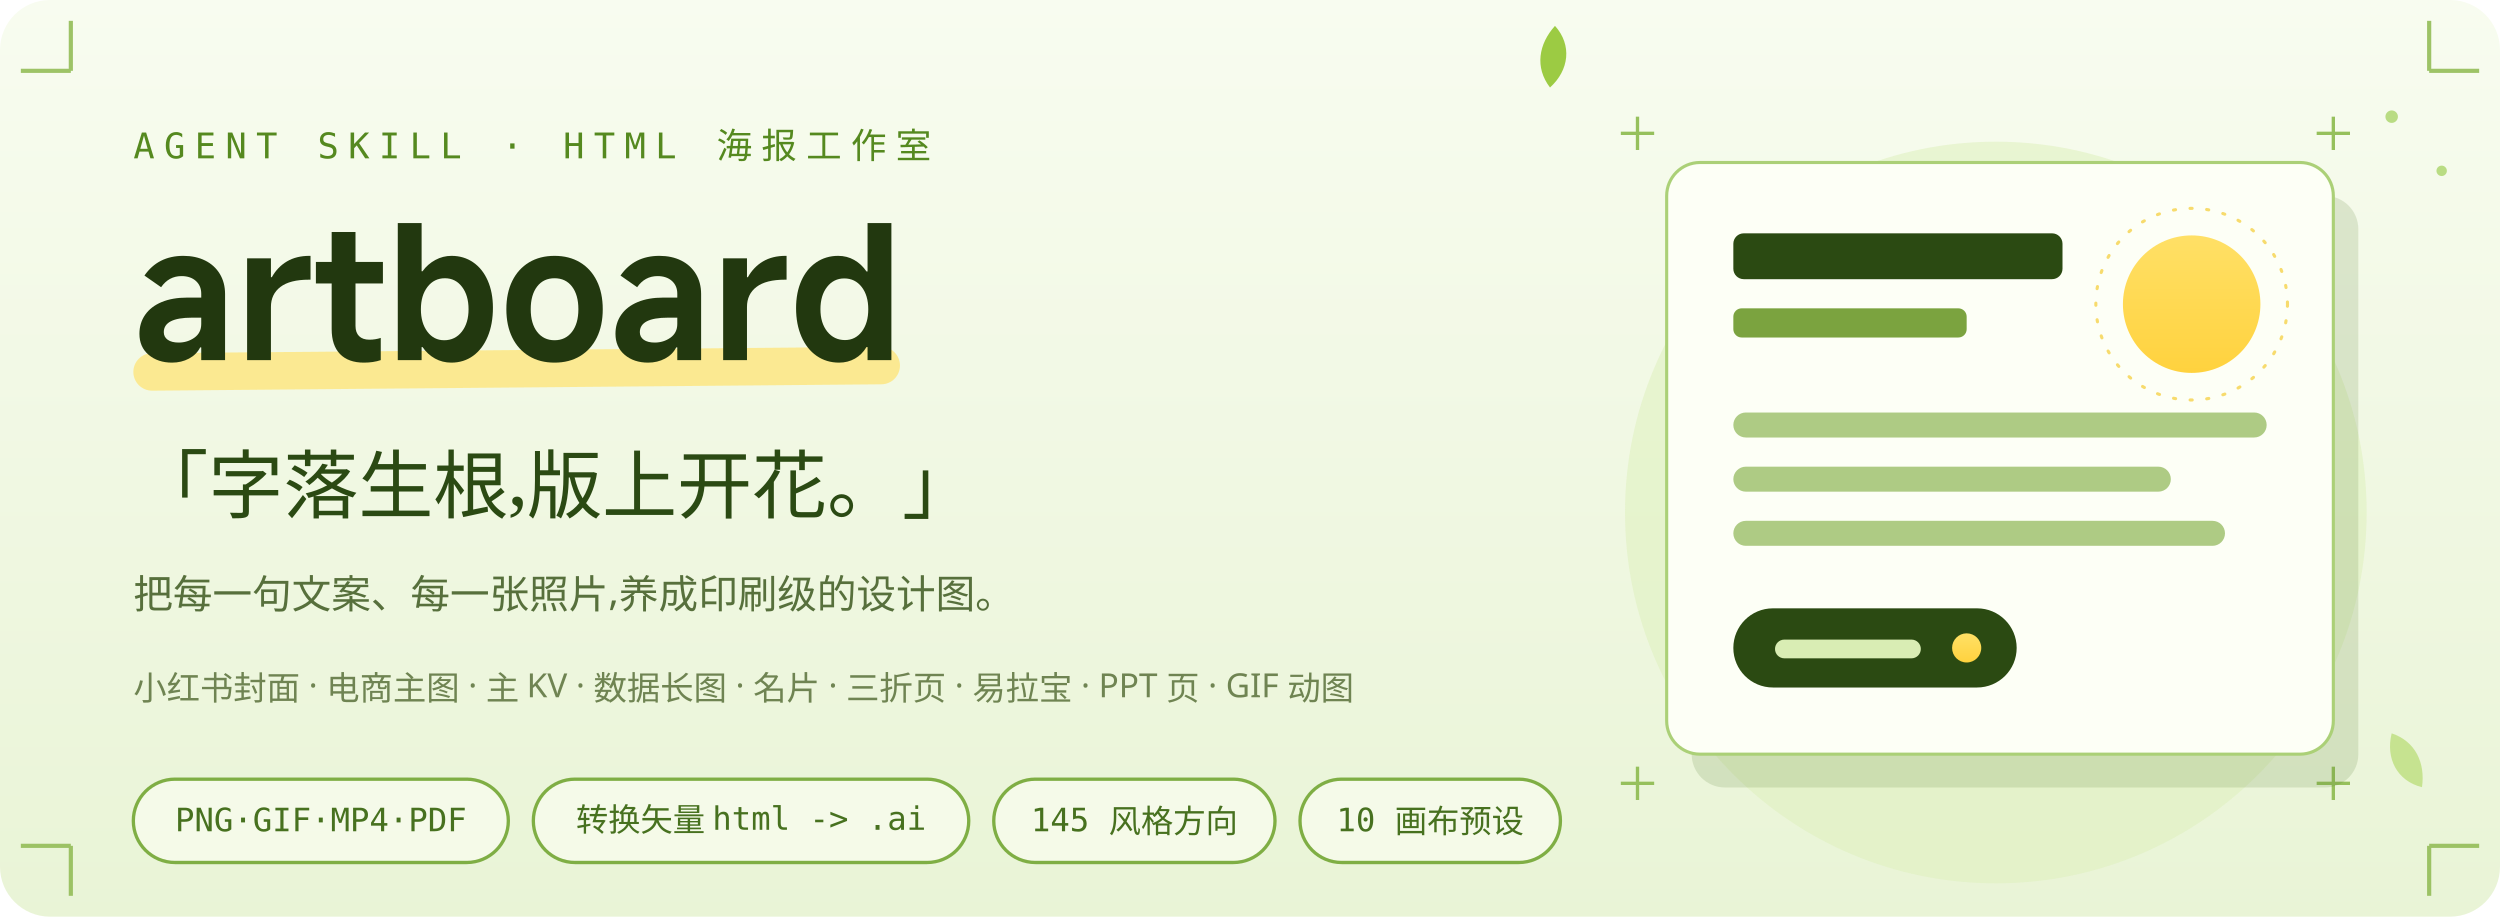
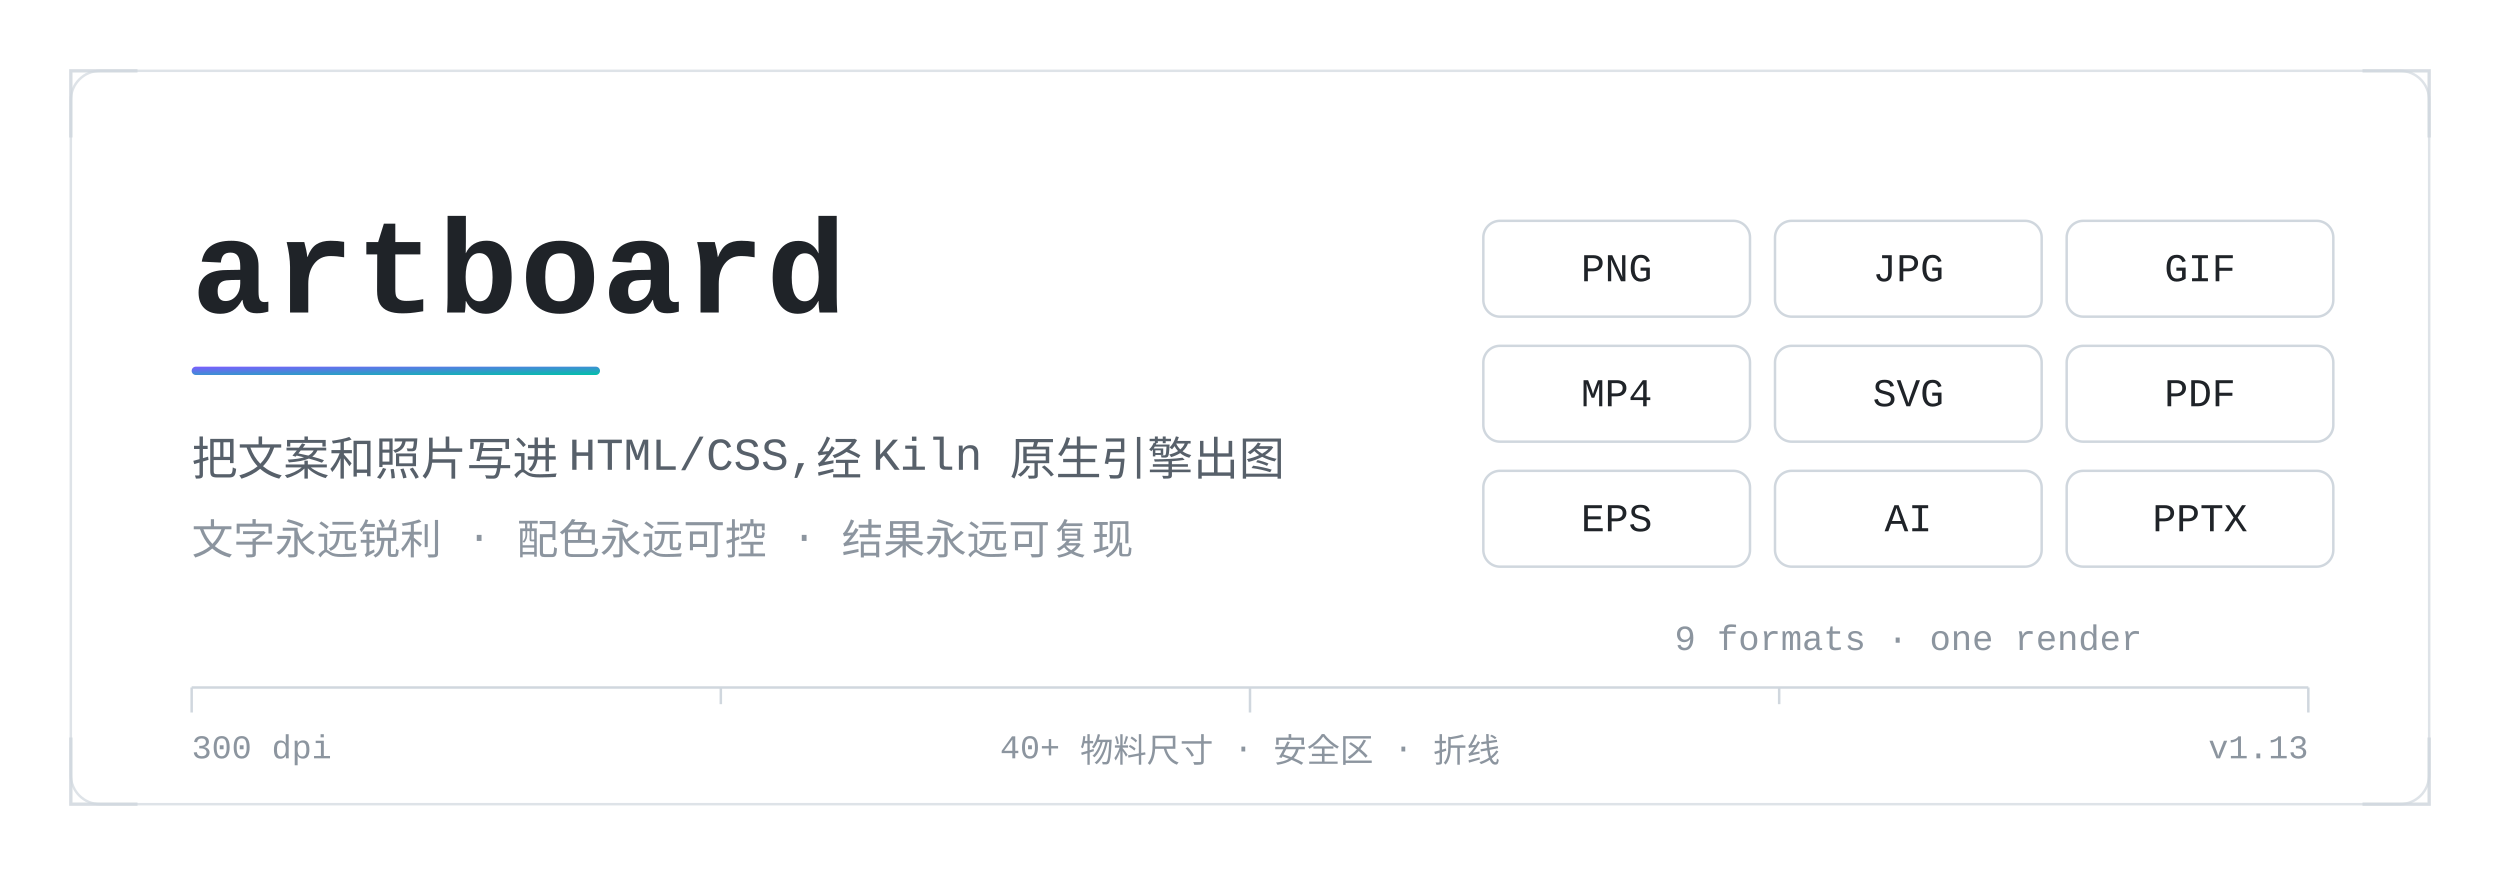
- <svg xmlns="http://www.w3.org/2000/svg" width="1200" height="440" viewBox="0 0 1200 440" role="img" aria-labelledby="t d">
+ <svg xmlns="http://www.w3.org/2000/svg" width="1200" height="420" viewBox="0 0 1200 420" role="img" aria-label="artboard · HTML 海报工作室:九格式导出,零浏览器依赖">
+   <style>
+     .fg   { fill:#1f2328; }
+     .mut  { fill:#57606a; }
+     .dim  { fill:#8c959f; }
+     .ln   { stroke:#d0d7de; }
+     .chip { fill:none; stroke:#d0d7de; }
+     @media (prefers-color-scheme: dark) {
+       .fg   { fill:#e6edf3; }
+       .mut  { fill:#9da7b3; }
+       .dim  { fill:#6e7681; }
+       .ln   { stroke:#30363d; }
+       .chip { stroke:#30363d; }
+     }
+   </style>
  <defs>
-     <linearGradient id="bg" x1="0" y1="0" x2="0" y2="1">
-       <stop offset="0" stop-color="#f8fcf0" />
-       <stop offset="1" stop-color="#e9f4d6" />
-     </linearGradient>
-     <linearGradient id="sun" x1="0" y1="0" x2="0" y2="1">
-       <stop offset="0" stop-color="#ffe066" />
-       <stop offset="1" stop-color="#ffd23e" />
+     <linearGradient id="acc" x1="0" y1="0" x2="1" y2="1">
+       <stop offset="0" stop-color="#7c5cff" />
+       <stop offset="1" stop-color="#00c2a8" />
    </linearGradient>
  </defs>
-   <rect width="1200" height="440" rx="24" fill="url(#bg)" />
-   <circle cx="958" cy="246" r="178" fill="#def0bd" opacity=".55" />
-   <g fill="#b9dc83">
-     <circle cx="1148" cy="56" r="3" />
-     <circle cx="1172" cy="82" r="2.5" />
+   <rect x="34" y="34" width="1132" height="352" rx="14" class="ln" fill="none" stroke-width="1.2" opacity=".7" />
+   <g class="ln" stroke-width="1.6" opacity=".85">
+     <path d="M34 66 V34 H66" fill="none" />
+     <path d="M1134 34 H1166 V66" fill="none" />
+     <path d="M1166 354 V386 H1134" fill="none" />
+     <path d="M66 386 H34 V354" fill="none" />
  </g>
-   <g stroke="#93bd58" stroke-width="2" opacity=".9" fill="none">
-     <path d="M34 10v24M10 34h24" />
-     <path d="M1166 10v24M1190 34h-24" />
-     <path d="M34 430v-24M10 406h24" />
-     <path d="M1166 430v-24M1190 406h-24" />
-   </g>
-   <g font-family="'Segoe UI','Microsoft YaHei','PingFang SC','Noto Sans SC',sans-serif">
-     <text x="64" y="76" font-family="ui-monospace,'Cascadia Mono',Consolas,'Microsoft YaHei','PingFang SC','Noto Sans SC',monospace" font-size="17" letter-spacing="4.5" fill="#55891f">AGENT SKILL · HTML 海报工作室</text>
-     <rect x="64" y="168" width="368" height="18" rx="9" fill="#ffe36e" opacity=".7" transform="rotate(-.5 248 177)" />
-     <g transform="translate(64 172) scale(0.086 -0.086)" fill="#22380f" stroke="none">
-       <path transform="translate(0 0)" d="M34 137Q34 197 66.0 243.0Q98 289 158.0 314.0Q218 339 300 339H379V361Q379 405 349.0 432.0Q319 459 269 459Q198 459 155 397L62 462Q138 572 279 572Q348 572 400.5 546.0Q453 520 482.5 471.5Q512 423 512 359V-10H379V61H373Q353 21 310.5 -1.5Q268 -24 216 -24Q137 -24 85.5 19.5Q34 63 34 137ZM379 192V227H327Q170 227 170 146Q170 119 192.0 103.5Q214 88 253 88Q302 88 340.5 115.0Q379 142 379 192Z" />
-       <path transform="translate(573 0)" d="M62 -10V558H195V453H200Q232 510 284.5 541.0Q337 572 410 572H416V439H407Q301 439 248.0 398.5Q195 358 195 287V-10Z" />
-       <path transform="translate(1005 0)" d="M388 418H235V181Q235 144 255.0 124.0Q275 104 313 104Q345 104 376 114V-10Q334 -24 282 -24Q195 -24 148.5 24.0Q102 72 102 163V418H14V538H102V705H235V538H388Z" />
-       <path transform="translate(1413 0)" d="M63 -10V755H196V486H201Q230 526 272.5 549.0Q315 572 363 572Q431 572 483.5 536.0Q536 500 565.0 434.0Q594 368 594 282Q594 191 565.0 121.5Q536 52 483.5 14.0Q431 -24 362 -24Q312 -24 270.5 -1.0Q229 22 201 63H196V-10ZM322 101Q383 101 420.5 149.0Q458 197 458 274Q458 351 421.5 399.0Q385 447 326 447Q266 447 229.0 399.0Q192 351 192 274Q192 197 228.0 149.0Q264 101 322 101Z" />
-       <path transform="translate(2045 0)" d="M37 274Q37 365 70.0 432.0Q103 499 163.5 535.5Q224 572 306 572Q388 572 448.5 535.5Q509 499 542.0 432.0Q575 365 575 274Q575 183 542.0 116.0Q509 49 448.5 12.5Q388 -24 306 -24Q224 -24 163.5 12.5Q103 49 70.0 116.0Q37 183 37 274ZM439 274Q439 354 403.5 400.5Q368 447 306 447Q244 447 208.5 400.5Q173 354 173 274Q173 194 209.0 147.5Q245 101 306 101Q367 101 403.0 147.5Q439 194 439 274Z" />
-       <path transform="translate(2657 0)" d="M34 137Q34 197 66.0 243.0Q98 289 158.0 314.0Q218 339 300 339H379V361Q379 405 349.0 432.0Q319 459 269 459Q198 459 155 397L62 462Q138 572 279 572Q348 572 400.5 546.0Q453 520 482.5 471.5Q512 423 512 359V-10H379V61H373Q353 21 310.5 -1.5Q268 -24 216 -24Q137 -24 85.5 19.5Q34 63 34 137ZM379 192V227H327Q170 227 170 146Q170 119 192.0 103.5Q214 88 253 88Q302 88 340.5 115.0Q379 142 379 192Z" />
-       <path transform="translate(3230 0)" d="M62 -10V558H195V453H200Q232 510 284.5 541.0Q337 572 410 572H416V439H407Q301 439 248.0 398.5Q195 358 195 287V-10Z" />
-       <path transform="translate(3662 0)" d="M569 -10H436V63H430Q405 21 365.5 -1.5Q326 -24 277 -24Q206 -24 151.5 14.0Q97 52 67.0 121.0Q37 190 37 280Q37 367 66.5 433.0Q96 499 149.5 535.5Q203 572 272 572Q321 572 361.5 549.0Q402 526 430 485H436V755H569ZM306 446Q247 446 210.0 398.5Q173 351 173 274Q173 197 211.0 149.5Q249 102 310 102Q368 102 404.0 149.5Q440 197 440 274Q440 351 403.0 398.5Q366 446 306 446Z" />
+   <text x="92" y="150" class="fg" font-family="ui-monospace,SFMono-Regular,Menlo,Consolas,'Courier New',monospace" font-size="64" font-weight="700" letter-spacing="1">artboard</text>
+   <rect x="92" y="176" width="196" height="4" rx="2" fill="url(#acc)" />
+   <text x="92" y="228" class="mut" font-family="ui-monospace,SFMono-Regular,Menlo,Consolas,'Courier New',monospace" font-size="22">把文案和照片写进 HTML/CSS,经 Kiln 原生引擎出图</text>
+   <text x="92" y="266" class="dim" font-family="ui-monospace,SFMono-Regular,Menlo,Consolas,'Courier New',monospace" font-size="20">文字永远锐利 · 配色永远可控 · 结果永远可复现</text>
+   <g font-family="ui-monospace,SFMono-Regular,Menlo,Consolas,'Courier New',monospace" font-size="19" text-anchor="middle">
+     <g>
+       <rect x="712" y="106" width="128" height="46" rx="8" class="chip" stroke-width="1.2" />
+       <text x="776" y="135" class="fg">PNG</text>
    </g>
-     <text x="64" y="246" font-family="KaiTi,'Kaiti SC','STKaiti','BiauKai',serif" font-size="36" fill="#2b4a13">「字落生根,版上开花。」</text>
-     <text x="64" y="292" font-size="19" fill="#57703c">把每一句文案、每一张照片,养成印刷级的设计图。</text>
-     <text x="64" y="336" font-size="16" fill="#6f8452">小红书封面 · 电商主图 · 主 KV · 数据长图 · 名片 · 三折页 · 易拉宝 · PPT 页 · GIF 动图</text>
-     <g font-family="ui-monospace,'Cascadia Mono',Consolas,'Microsoft YaHei','PingFang SC','Noto Sans SC',monospace" font-size="15.5" fill="#47711f" text-anchor="middle">
-       <rect x="64" y="374" width="180" height="40" rx="20" fill="#fdfff5" fill-opacity=".55" stroke="#7fae44" stroke-width="1.6" />
-       <text x="154" y="399">PNG·GIF·MP4·PDF</text>
-       <rect x="256" y="374" width="209" height="40" rx="20" fill="#fdfff5" fill-opacity=".55" stroke="#7fae44" stroke-width="1.6" />
-       <text x="360.5" y="399">转换矢量 html -&gt; .ai</text>
-       <rect x="477" y="374" width="135" height="40" rx="20" fill="#fdfff5" fill-opacity=".55" stroke="#7fae44" stroke-width="1.6" />
-       <text x="544.5" y="399">145 风格方向</text>
-       <rect x="624" y="374" width="125" height="40" rx="20" fill="#fdfff5" fill-opacity=".55" stroke="#7fae44" stroke-width="1.6" />
-       <text x="686.5" y="399">10 画布预设</text>
+     <g>
+       <rect x="852" y="106" width="128" height="46" rx="8" class="chip" stroke-width="1.2" />
+       <text x="916" y="135" class="fg">JPG</text>
+     </g>
+     <g>
+       <rect x="992" y="106" width="128" height="46" rx="8" class="chip" stroke-width="1.2" />
+       <text x="1056" y="135" class="fg">GIF</text>
+     </g>
+     <g>
+       <rect x="712" y="166" width="128" height="46" rx="8" class="chip" stroke-width="1.2" />
+       <text x="776" y="195" class="fg">MP4</text>
+     </g>
+     <g>
+       <rect x="852" y="166" width="128" height="46" rx="8" class="chip" stroke-width="1.2" />
+       <text x="916" y="195" class="fg">SVG</text>
+     </g>
+     <g>
+       <rect x="992" y="166" width="128" height="46" rx="8" class="chip" stroke-width="1.2" />
+       <text x="1056" y="195" class="fg">PDF</text>
+     </g>
+     <g>
+       <rect x="712" y="226" width="128" height="46" rx="8" class="chip" stroke-width="1.2" />
+       <text x="776" y="255" class="fg">EPS</text>
+     </g>
+     <g>
+       <rect x="852" y="226" width="128" height="46" rx="8" class="chip" stroke-width="1.2" />
+       <text x="916" y="255" class="fg">AI</text>
+     </g>
+     <g>
+       <rect x="992" y="226" width="128" height="46" rx="8" class="chip" stroke-width="1.2" />
+       <text x="1056" y="255" class="fg">PPTX</text>
    </g>
  </g>
-   <g font-family="'Segoe UI','Microsoft YaHei',sans-serif">
-     <g stroke="#96c05c" stroke-width="1.6" fill="none">
-       <path d="M778 64h16M786 56v16" />
-       <path d="M1112 64h16M1120 56v16" />
-       <path d="M778 376h16M786 368v16" />
-       <path d="M1112 376h16M1120 368v16" />
-     </g>
-     <rect x="812" y="94" width="320" height="284" rx="16" fill="#4e7526" opacity=".16" />
-     <rect x="800" y="78" width="320" height="284" rx="16" fill="#fdfff6" stroke="#abd077" stroke-width="1.5" />
-     <circle cx="1052" cy="146" r="46" fill="none" stroke="#f5cf3f" stroke-width="1.5" stroke-dasharray="1 7" stroke-linecap="round" opacity=".75" />
-     <circle cx="1052" cy="146" r="33" fill="url(#sun)" />
-     <rect x="832" y="112" width="158" height="22" rx="5" fill="#2b4a12" />
-     <rect x="832" y="148" width="112" height="14" rx="4" fill="#7ba33f" />
-     <rect x="832" y="198" width="256" height="12" rx="6" fill="#aecb84" />
-     <rect x="832" y="224" width="210" height="12" rx="6" fill="#aecb84" />
-     <rect x="832" y="250" width="236" height="12" rx="6" fill="#aecb84" />
-     <rect x="832" y="292" width="136" height="38" rx="19" fill="#2b4a12" />
-     <rect x="852" y="307" width="70" height="9" rx="4.5" fill="#d9edb4" />
-     <circle cx="944" cy="311" r="7" fill="url(#sun)" />
+   <text x="916" y="312" class="dim" text-anchor="middle" font-family="ui-monospace,SFMono-Regular,Menlo,Consolas,'Courier New',monospace" font-size="17">9 formats · one render</text>
+   <g class="ln" stroke-width="1.2">
+     <line x1="92" y1="330" x2="1108" y2="330" />
+     <line x1="92" y1="330" x2="92" y2="342" />
+     <line x1="346" y1="330" x2="346" y2="338" />
+     <line x1="600" y1="330" x2="600" y2="342" />
+     <line x1="854" y1="330" x2="854" y2="338" />
+     <line x1="1108" y1="330" x2="1108" y2="342" />
  </g>
-   <g transform="translate(744 42) rotate(-28)">
-     <path d="M0 0C-2 -12 5 -21 16 -25C19 -13 12 -3 0 0Z" fill="#9ccb43" />
-   </g>
-   <g transform="translate(1148 352) rotate(118)">
-     <path d="M0 0C-2 -12 5 -21 16 -25C19 -13 12 -3 0 0Z" fill="#c6e390" />
-   </g>
+   <text x="92" y="364" class="dim" font-family="ui-monospace,SFMono-Regular,Menlo,Consolas,'Courier New',monospace" font-size="16">300 dpi</text>
+   <text x="600" y="364" class="dim" text-anchor="middle" font-family="ui-monospace,SFMono-Regular,Menlo,Consolas,'Courier New',monospace" font-size="16">40+ 物料尺寸 · 安全区 · 折线</text>
+   <text x="1108" y="364" class="dim" text-anchor="end" font-family="ui-monospace,SFMono-Regular,Menlo,Consolas,'Courier New',monospace" font-size="16">v1.13</text>
</svg>
